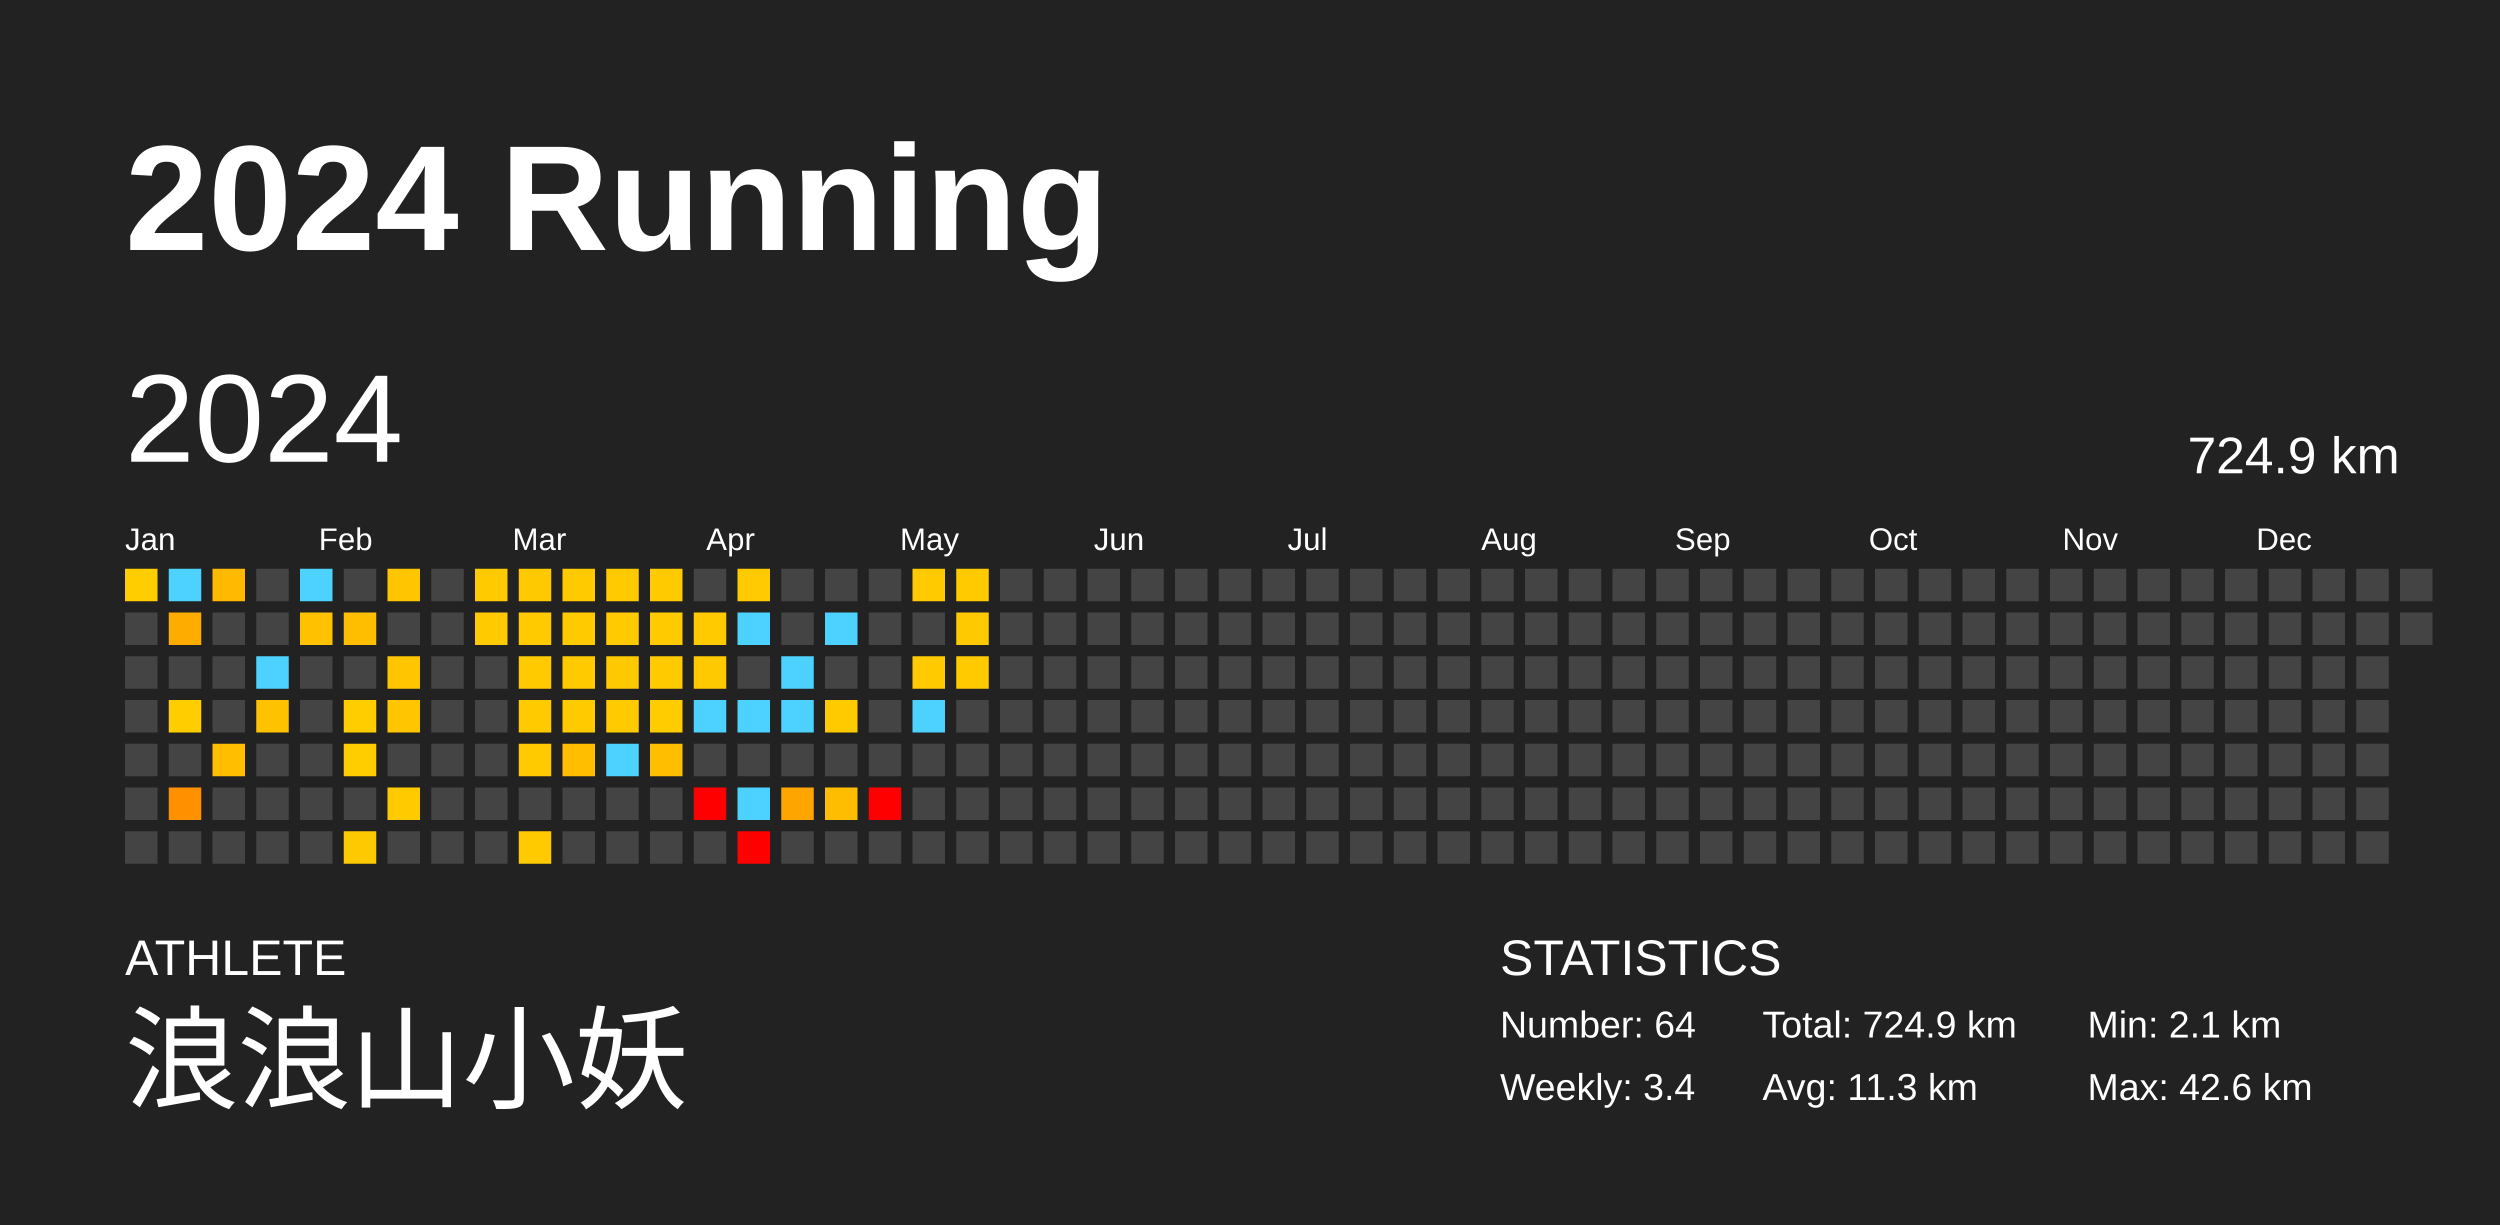
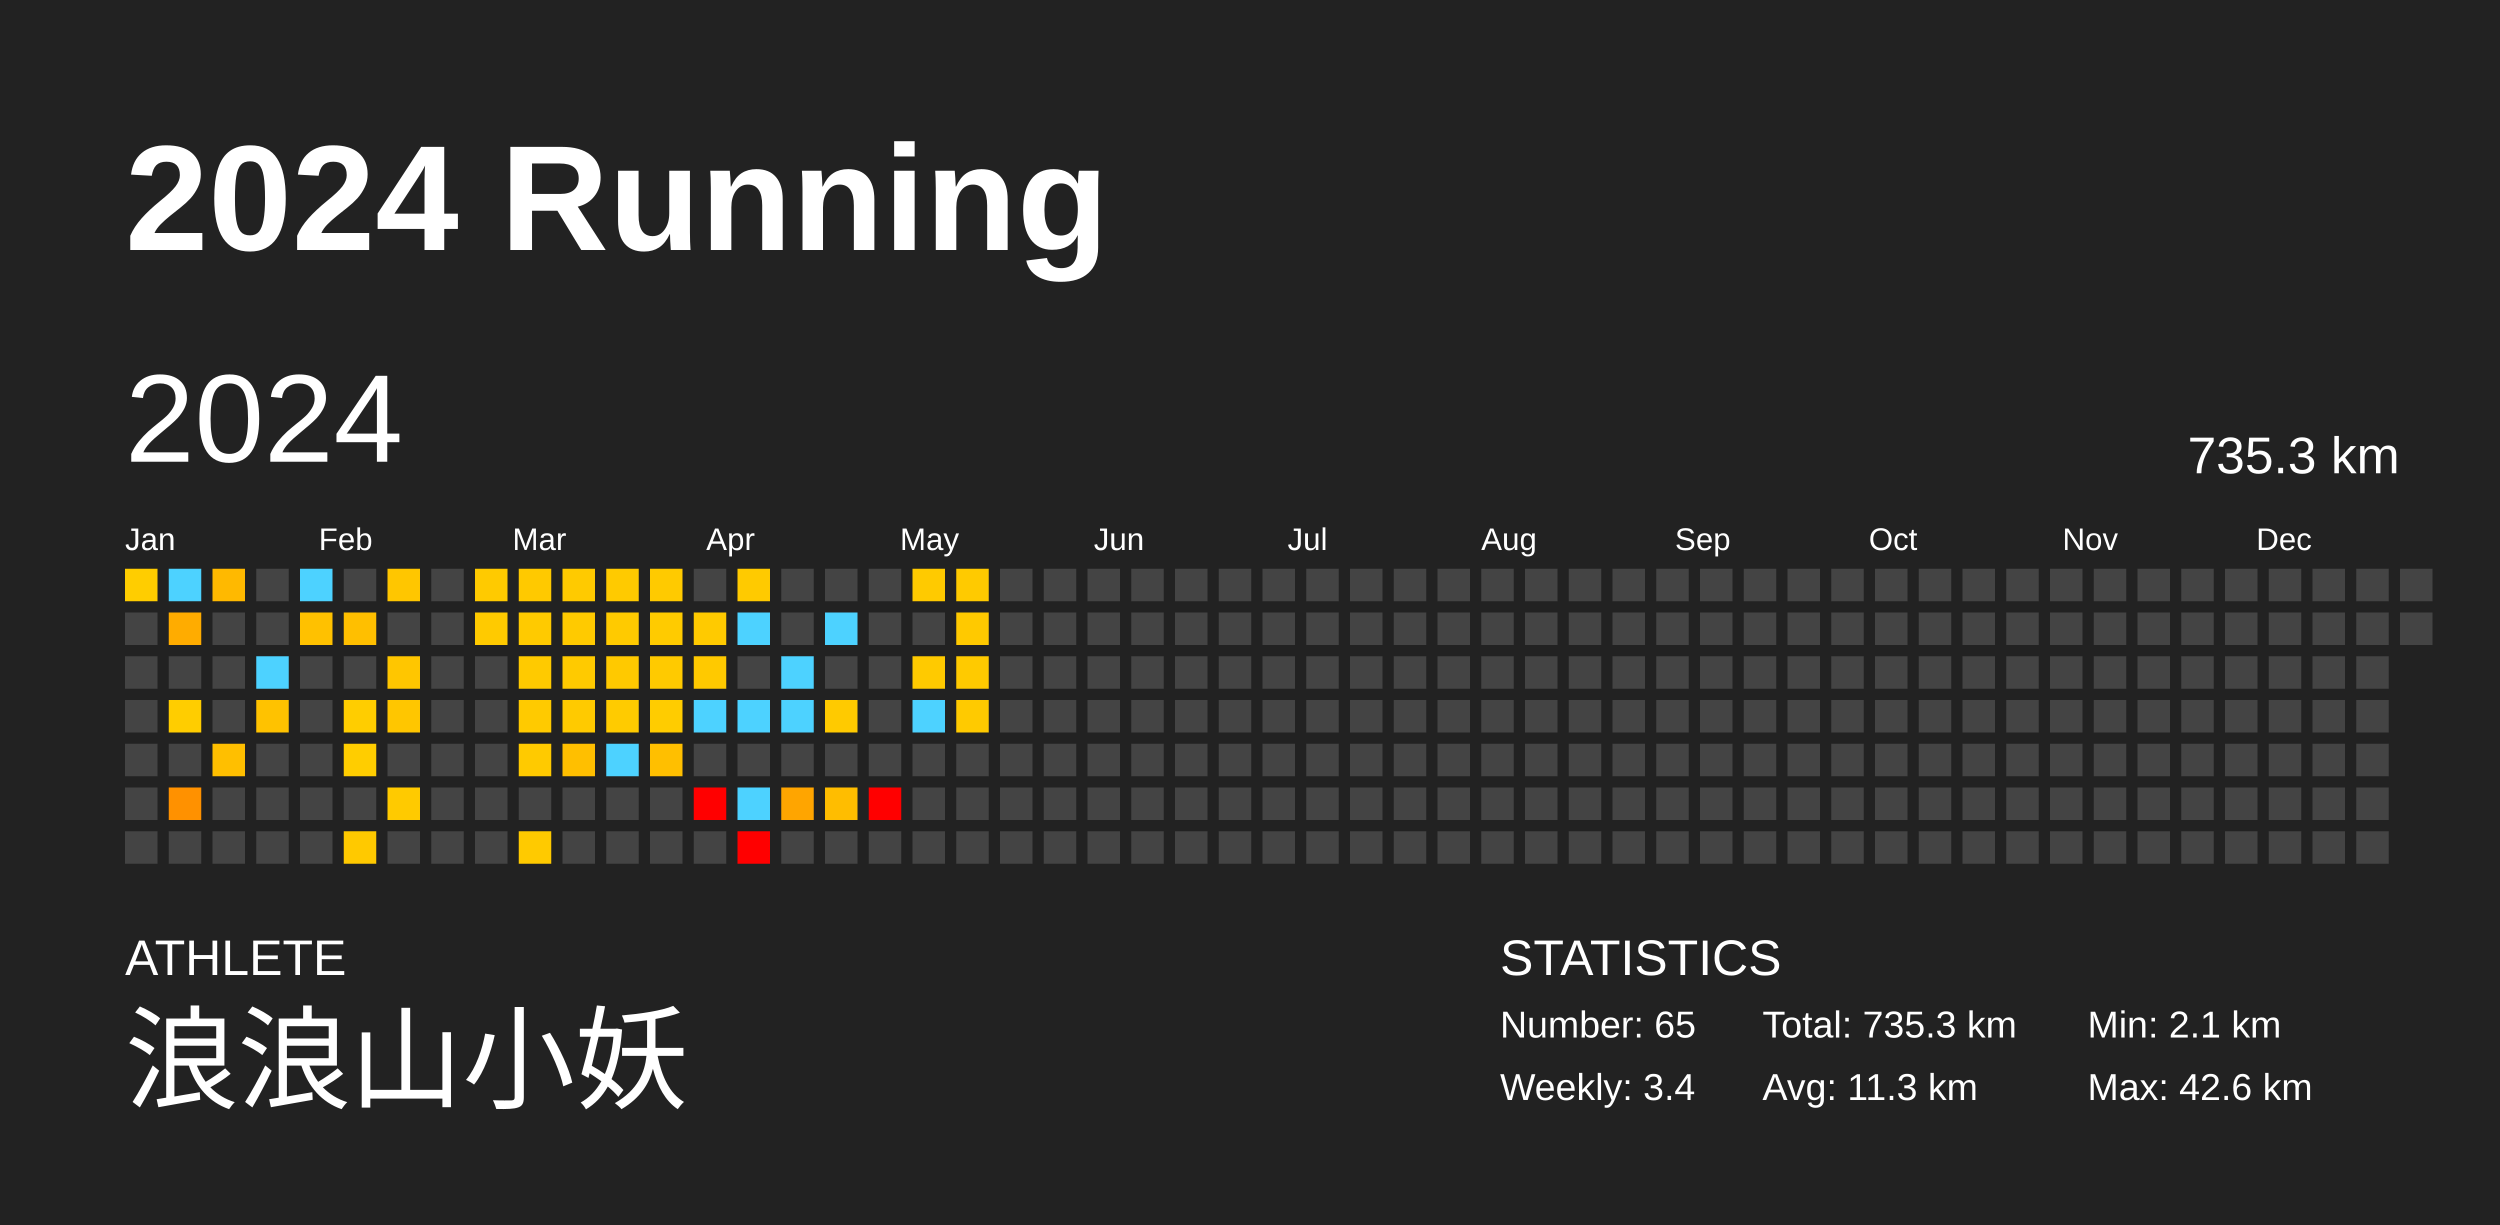
<svg xmlns="http://www.w3.org/2000/svg" baseProfile="full" height="98mm" version="1.1" viewBox="0,0,200,98" width="200mm">
  <defs />
  <rect fill="#222222" height="98" width="200" x="0" y="0" />
  <text fill="#FFFFFF" style="font-size:12px; font-family:Arial; font-weight:bold;" x="10" y="20">2024 Running</text>
  <text fill="#FFFFFF" style="font-size:4px; font-family:Arial" x="10" y="78">ATHLETE</text>
  <text fill="#FFFFFF" style="font-size:9px; font-family:Arial" x="10" y="88">浪浪山小妖</text>
  <text fill="#FFFFFF" style="font-size:4px; font-family:Arial" x="120" y="78">STATISTICS</text>
-   <text fill="#FFFFFF" style="font-size:3px; font-family:Arial" x="120" y="83">Number: 64</text>
+   <text fill="#FFFFFF" style="font-size:3px; font-family:Arial" x="120" y="83">Number: 65</text>
  <text fill="#FFFFFF" style="font-size:3px; font-family:Arial" x="120" y="88">Weekly: 3.4</text>
-   <text fill="#FFFFFF" style="font-size:3px; font-family:Arial" x="141" y="83">Total: 724.9 km</text>
+   <text fill="#FFFFFF" style="font-size:3px; font-family:Arial" x="141" y="83">Total: 735.3 km</text>
  <text fill="#FFFFFF" style="font-size:3px; font-family:Arial" x="141" y="88">Avg: 11.3 km</text>
  <text fill="#FFFFFF" style="font-size:3px; font-family:Arial" x="167" y="83">Min: 2.1 km</text>
  <text fill="#FFFFFF" style="font-size:3px; font-family:Arial" x="167" y="88">Max: 42.6 km</text>
  <text dominant-baseline="hanging" fill="#FFFFFF" style="font-size:10.0px; font-family:Arial;" x="10" y="30">2024</text>
-   <text dominant-baseline="hanging" fill="#FFFFFF" style="font-size:4.125px; font-family:Arial;" x="175" y="35">724.9 km</text>
+   <text dominant-baseline="hanging" fill="#FFFFFF" style="font-size:4.125px; font-family:Arial;" x="175" y="35">735.3 km</text>
  <text fill="#FFFFFF" style="font-size:2.5px; font-family:Arial" x="10.0" y="44">Jan</text>
  <text fill="#FFFFFF" style="font-size:2.5px; font-family:Arial" x="25.5" y="44">Feb</text>
  <text fill="#FFFFFF" style="font-size:2.5px; font-family:Arial" x="41.0" y="44">Mar</text>
  <text fill="#FFFFFF" style="font-size:2.5px; font-family:Arial" x="56.5" y="44">Apr</text>
  <text fill="#FFFFFF" style="font-size:2.5px; font-family:Arial" x="72.0" y="44">May</text>
  <text fill="#FFFFFF" style="font-size:2.5px; font-family:Arial" x="87.5" y="44">Jun</text>
  <text fill="#FFFFFF" style="font-size:2.5px; font-family:Arial" x="103.0" y="44">Jul</text>
  <text fill="#FFFFFF" style="font-size:2.5px; font-family:Arial" x="118.5" y="44">Aug</text>
  <text fill="#FFFFFF" style="font-size:2.5px; font-family:Arial" x="134.0" y="44">Sep</text>
  <text fill="#FFFFFF" style="font-size:2.5px; font-family:Arial" x="149.5" y="44">Oct</text>
  <text fill="#FFFFFF" style="font-size:2.5px; font-family:Arial" x="165.0" y="44">Nov</text>
  <text fill="#FFFFFF" style="font-size:2.5px; font-family:Arial" x="180.5" y="44">Dec</text>
  <rect fill="#ffcd00" height="2.6" width="2.6" x="10.0" y="45.5" />
  <rect fill="#444444" height="2.6" width="2.6" x="10.0" y="49.0" />
  <rect fill="#444444" height="2.6" width="2.6" x="10.0" y="52.5" />
  <rect fill="#444444" height="2.6" width="2.6" x="10.0" y="56.0" />
  <rect fill="#444444" height="2.6" width="2.6" x="10.0" y="59.5" />
  <rect fill="#444444" height="2.6" width="2.6" x="10.0" y="63.0" />
  <rect fill="#444444" height="2.6" width="2.6" x="10.0" y="66.5" />
  <rect fill="#4dd2ff" height="2.6" width="2.6" x="13.5" y="45.5" />
  <rect fill="#ffac00" height="2.6" width="2.6" x="13.5" y="49.0" />
  <rect fill="#444444" height="2.6" width="2.6" x="13.5" y="52.5" />
  <rect fill="#ffcd00" height="2.6" width="2.6" x="13.5" y="56.0" />
  <rect fill="#444444" height="2.6" width="2.6" x="13.5" y="59.5" />
  <rect fill="#ff9100" height="2.6" width="2.6" x="13.5" y="63.0" />
  <rect fill="#444444" height="2.6" width="2.6" x="13.5" y="66.5" />
  <rect fill="#ffb900" height="2.6" width="2.6" x="17.0" y="45.5" />
  <rect fill="#444444" height="2.6" width="2.6" x="17.0" y="49.0" />
  <rect fill="#444444" height="2.6" width="2.6" x="17.0" y="52.5" />
  <rect fill="#444444" height="2.6" width="2.6" x="17.0" y="56.0" />
  <rect fill="#ffbf00" height="2.6" width="2.6" x="17.0" y="59.5" />
  <rect fill="#444444" height="2.6" width="2.6" x="17.0" y="63.0" />
  <rect fill="#444444" height="2.6" width="2.6" x="17.0" y="66.5" />
  <rect fill="#444444" height="2.6" width="2.6" x="20.5" y="45.5" />
  <rect fill="#444444" height="2.6" width="2.6" x="20.5" y="49.0" />
  <rect fill="#4dd2ff" height="2.6" width="2.6" x="20.5" y="52.5" />
  <rect fill="#ffc200" height="2.6" width="2.6" x="20.5" y="56.0" />
  <rect fill="#444444" height="2.6" width="2.6" x="20.5" y="59.5" />
  <rect fill="#444444" height="2.6" width="2.6" x="20.5" y="63.0" />
  <rect fill="#444444" height="2.6" width="2.6" x="20.5" y="66.5" />
  <rect fill="#4dd2ff" height="2.6" width="2.6" x="24.0" y="45.5" />
  <rect fill="#ffc100" height="2.6" width="2.6" x="24.0" y="49.0" />
  <rect fill="#444444" height="2.6" width="2.6" x="24.0" y="52.5" />
  <rect fill="#444444" height="2.6" width="2.6" x="24.0" y="56.0" />
  <rect fill="#444444" height="2.6" width="2.6" x="24.0" y="59.5" />
  <rect fill="#444444" height="2.6" width="2.6" x="24.0" y="63.0" />
  <rect fill="#444444" height="2.6" width="2.6" x="24.0" y="66.5" />
  <rect fill="#444444" height="2.6" width="2.6" x="27.5" y="45.5" />
  <rect fill="#ffbf00" height="2.6" width="2.6" x="27.5" y="49.0" />
  <rect fill="#444444" height="2.6" width="2.6" x="27.5" y="52.5" />
  <rect fill="#ffcd00" height="2.6" width="2.6" x="27.5" y="56.0" />
  <rect fill="#ffcd00" height="2.6" width="2.6" x="27.5" y="59.5" />
  <rect fill="#444444" height="2.6" width="2.6" x="27.5" y="63.0" />
  <rect fill="#ffc900" height="2.6" width="2.6" x="27.5" y="66.5" />
  <rect fill="#ffc600" height="2.6" width="2.6" x="31.0" y="45.5" />
  <rect fill="#444444" height="2.6" width="2.6" x="31.0" y="49.0" />
  <rect fill="#ffc600" height="2.6" width="2.6" x="31.0" y="52.5" />
  <rect fill="#ffc600" height="2.6" width="2.6" x="31.0" y="56.0" />
  <rect fill="#444444" height="2.6" width="2.6" x="31.0" y="59.5" />
  <rect fill="#ffca00" height="2.6" width="2.6" x="31.0" y="63.0" />
  <rect fill="#444444" height="2.6" width="2.6" x="31.0" y="66.5" />
  <rect fill="#444444" height="2.6" width="2.6" x="34.5" y="45.5" />
  <rect fill="#444444" height="2.6" width="2.6" x="34.5" y="49.0" />
  <rect fill="#444444" height="2.6" width="2.6" x="34.5" y="52.5" />
  <rect fill="#444444" height="2.6" width="2.6" x="34.5" y="56.0" />
  <rect fill="#444444" height="2.6" width="2.6" x="34.5" y="59.5" />
  <rect fill="#444444" height="2.6" width="2.6" x="34.5" y="63.0" />
  <rect fill="#444444" height="2.6" width="2.6" x="34.5" y="66.5" />
  <rect fill="#ffca00" height="2.6" width="2.6" x="38.0" y="45.5" />
  <rect fill="#ffca00" height="2.6" width="2.6" x="38.0" y="49.0" />
  <rect fill="#444444" height="2.6" width="2.6" x="38.0" y="52.5" />
  <rect fill="#444444" height="2.6" width="2.6" x="38.0" y="56.0" />
  <rect fill="#444444" height="2.6" width="2.6" x="38.0" y="59.5" />
  <rect fill="#444444" height="2.6" width="2.6" x="38.0" y="63.0" />
  <rect fill="#444444" height="2.6" width="2.6" x="38.0" y="66.5" />
  <rect fill="#ffc900" height="2.6" width="2.6" x="41.5" y="45.5" />
  <rect fill="#ffca00" height="2.6" width="2.6" x="41.5" y="49.0" />
  <rect fill="#ffca00" height="2.6" width="2.6" x="41.5" y="52.5" />
  <rect fill="#ffca00" height="2.6" width="2.6" x="41.5" y="56.0" />
  <rect fill="#ffca00" height="2.6" width="2.6" x="41.5" y="59.5" />
  <rect fill="#444444" height="2.6" width="2.6" x="41.5" y="63.0" />
  <rect fill="#ffca00" height="2.6" width="2.6" x="41.5" y="66.5" />
  <rect fill="#ffca00" height="2.6" width="2.6" x="45.0" y="45.5" />
  <rect fill="#ffca00" height="2.6" width="2.6" x="45.0" y="49.0" />
  <rect fill="#ffca00" height="2.6" width="2.6" x="45.0" y="52.5" />
  <rect fill="#ffca00" height="2.6" width="2.6" x="45.0" y="56.0" />
  <rect fill="#ffbf00" height="2.6" width="2.6" x="45.0" y="59.5" />
  <rect fill="#444444" height="2.6" width="2.6" x="45.0" y="63.0" />
  <rect fill="#444444" height="2.6" width="2.6" x="45.0" y="66.5" />
  <rect fill="#ffca00" height="2.6" width="2.6" x="48.5" y="45.5" />
  <rect fill="#ffca00" height="2.6" width="2.6" x="48.5" y="49.0" />
  <rect fill="#ffc900" height="2.6" width="2.6" x="48.5" y="52.5" />
  <rect fill="#ffcb00" height="2.6" width="2.6" x="48.5" y="56.0" />
  <rect fill="#4dd2ff" height="2.6" width="2.6" x="48.5" y="59.5" />
  <rect fill="#444444" height="2.6" width="2.6" x="48.5" y="63.0" />
  <rect fill="#444444" height="2.6" width="2.6" x="48.5" y="66.5" />
  <rect fill="#ffca00" height="2.6" width="2.6" x="52.0" y="45.5" />
  <rect fill="#ffcb00" height="2.6" width="2.6" x="52.0" y="49.0" />
  <rect fill="#ffca00" height="2.6" width="2.6" x="52.0" y="52.5" />
  <rect fill="#ffcc00" height="2.6" width="2.6" x="52.0" y="56.0" />
  <rect fill="#ffbf00" height="2.6" width="2.6" x="52.0" y="59.5" />
  <rect fill="#444444" height="2.6" width="2.6" x="52.0" y="63.0" />
  <rect fill="#444444" height="2.6" width="2.6" x="52.0" y="66.5" />
  <rect fill="#444444" height="2.6" width="2.6" x="55.5" y="45.5" />
  <rect fill="#ffca00" height="2.6" width="2.6" x="55.5" y="49.0" />
  <rect fill="#ffc900" height="2.6" width="2.6" x="55.5" y="52.5" />
  <rect fill="#4dd2ff" height="2.6" width="2.6" x="55.5" y="56.0" />
  <rect fill="#444444" height="2.6" width="2.6" x="55.5" y="59.5" />
  <rect fill="red" height="2.6" width="2.6" x="55.5" y="63.0" />
  <rect fill="#444444" height="2.6" width="2.6" x="55.5" y="66.5" />
  <rect fill="#ffca00" height="2.6" width="2.6" x="59.0" y="45.5" />
  <rect fill="#4dd2ff" height="2.6" width="2.6" x="59.0" y="49.0" />
  <rect fill="#444444" height="2.6" width="2.6" x="59.0" y="52.5" />
  <rect fill="#4dd2ff" height="2.6" width="2.6" x="59.0" y="56.0" />
  <rect fill="#444444" height="2.6" width="2.6" x="59.0" y="59.5" />
  <rect fill="#4dd2ff" height="2.6" width="2.6" x="59.0" y="63.0" />
  <rect fill="red" height="2.6" width="2.6" x="59.0" y="66.5" />
  <rect fill="#444444" height="2.6" width="2.6" x="62.5" y="45.5" />
  <rect fill="#444444" height="2.6" width="2.6" x="62.5" y="49.0" />
  <rect fill="#4dd2ff" height="2.6" width="2.6" x="62.5" y="52.5" />
  <rect fill="#4dd2ff" height="2.6" width="2.6" x="62.5" y="56.0" />
  <rect fill="#444444" height="2.6" width="2.6" x="62.5" y="59.5" />
  <rect fill="#ffa500" height="2.6" width="2.6" x="62.5" y="63.0" />
  <rect fill="#444444" height="2.6" width="2.6" x="62.5" y="66.5" />
  <rect fill="#444444" height="2.6" width="2.6" x="66.0" y="45.5" />
  <rect fill="#4dd2ff" height="2.6" width="2.6" x="66.0" y="49.0" />
  <rect fill="#444444" height="2.6" width="2.6" x="66.0" y="52.5" />
  <rect fill="#ffca00" height="2.6" width="2.6" x="66.0" y="56.0" />
  <rect fill="#444444" height="2.6" width="2.6" x="66.0" y="59.5" />
  <rect fill="#ffbd00" height="2.6" width="2.6" x="66.0" y="63.0" />
  <rect fill="#444444" height="2.6" width="2.6" x="66.0" y="66.5" />
  <rect fill="#444444" height="2.6" width="2.6" x="69.5" y="45.5" />
  <rect fill="#444444" height="2.6" width="2.6" x="69.5" y="49.0" />
  <rect fill="#444444" height="2.6" width="2.6" x="69.5" y="52.5" />
  <rect fill="#444444" height="2.6" width="2.6" x="69.5" y="56.0" />
  <rect fill="#444444" height="2.6" width="2.6" x="69.5" y="59.5" />
  <rect fill="red" height="2.6" width="2.6" x="69.5" y="63.0" />
  <rect fill="#444444" height="2.6" width="2.6" x="69.5" y="66.5" />
  <rect fill="#ffca00" height="2.6" width="2.6" x="73.0" y="45.5" />
  <rect fill="#444444" height="2.6" width="2.6" x="73.0" y="49.0" />
  <rect fill="#ffca00" height="2.6" width="2.6" x="73.0" y="52.5" />
  <rect fill="#4dd2ff" height="2.6" width="2.6" x="73.0" y="56.0" />
  <rect fill="#444444" height="2.6" width="2.6" x="73.0" y="59.5" />
  <rect fill="#444444" height="2.6" width="2.6" x="73.0" y="63.0" />
  <rect fill="#444444" height="2.6" width="2.6" x="73.0" y="66.5" />
  <rect fill="#ffca00" height="2.6" width="2.6" x="76.5" y="45.5" />
  <rect fill="#ffc900" height="2.6" width="2.6" x="76.5" y="49.0" />
  <rect fill="#ffca00" height="2.6" width="2.6" x="76.5" y="52.5" />
-   <rect fill="#444444" height="2.6" width="2.6" x="76.5" y="56.0" />
+   <rect fill="#ffca00" height="2.6" width="2.6" x="76.5" y="56.0" />
  <rect fill="#444444" height="2.6" width="2.6" x="76.5" y="59.5" />
  <rect fill="#444444" height="2.6" width="2.6" x="76.5" y="63.0" />
  <rect fill="#444444" height="2.6" width="2.6" x="76.5" y="66.5" />
  <rect fill="#444444" height="2.6" width="2.6" x="80.0" y="45.5" />
  <rect fill="#444444" height="2.6" width="2.6" x="80.0" y="49.0" />
  <rect fill="#444444" height="2.6" width="2.6" x="80.0" y="52.5" />
  <rect fill="#444444" height="2.6" width="2.6" x="80.0" y="56.0" />
  <rect fill="#444444" height="2.6" width="2.6" x="80.0" y="59.5" />
  <rect fill="#444444" height="2.6" width="2.6" x="80.0" y="63.0" />
  <rect fill="#444444" height="2.6" width="2.6" x="80.0" y="66.5" />
  <rect fill="#444444" height="2.6" width="2.6" x="83.5" y="45.5" />
  <rect fill="#444444" height="2.6" width="2.6" x="83.5" y="49.0" />
  <rect fill="#444444" height="2.6" width="2.6" x="83.5" y="52.5" />
  <rect fill="#444444" height="2.6" width="2.6" x="83.5" y="56.0" />
  <rect fill="#444444" height="2.6" width="2.6" x="83.5" y="59.5" />
  <rect fill="#444444" height="2.6" width="2.6" x="83.5" y="63.0" />
  <rect fill="#444444" height="2.6" width="2.6" x="83.5" y="66.5" />
  <rect fill="#444444" height="2.6" width="2.6" x="87.0" y="45.5" />
  <rect fill="#444444" height="2.6" width="2.6" x="87.0" y="49.0" />
  <rect fill="#444444" height="2.6" width="2.6" x="87.0" y="52.5" />
  <rect fill="#444444" height="2.6" width="2.6" x="87.0" y="56.0" />
  <rect fill="#444444" height="2.6" width="2.6" x="87.0" y="59.5" />
  <rect fill="#444444" height="2.6" width="2.6" x="87.0" y="63.0" />
  <rect fill="#444444" height="2.6" width="2.6" x="87.0" y="66.5" />
  <rect fill="#444444" height="2.6" width="2.6" x="90.5" y="45.5" />
  <rect fill="#444444" height="2.6" width="2.6" x="90.5" y="49.0" />
  <rect fill="#444444" height="2.6" width="2.6" x="90.5" y="52.5" />
  <rect fill="#444444" height="2.6" width="2.6" x="90.5" y="56.0" />
  <rect fill="#444444" height="2.6" width="2.6" x="90.5" y="59.5" />
  <rect fill="#444444" height="2.6" width="2.6" x="90.5" y="63.0" />
  <rect fill="#444444" height="2.6" width="2.6" x="90.5" y="66.5" />
  <rect fill="#444444" height="2.6" width="2.6" x="94.0" y="45.5" />
  <rect fill="#444444" height="2.6" width="2.6" x="94.0" y="49.0" />
  <rect fill="#444444" height="2.6" width="2.6" x="94.0" y="52.5" />
  <rect fill="#444444" height="2.6" width="2.6" x="94.0" y="56.0" />
  <rect fill="#444444" height="2.6" width="2.6" x="94.0" y="59.5" />
  <rect fill="#444444" height="2.6" width="2.6" x="94.0" y="63.0" />
  <rect fill="#444444" height="2.6" width="2.6" x="94.0" y="66.5" />
  <rect fill="#444444" height="2.6" width="2.6" x="97.5" y="45.5" />
  <rect fill="#444444" height="2.6" width="2.6" x="97.5" y="49.0" />
  <rect fill="#444444" height="2.6" width="2.6" x="97.5" y="52.5" />
  <rect fill="#444444" height="2.6" width="2.6" x="97.5" y="56.0" />
  <rect fill="#444444" height="2.6" width="2.6" x="97.5" y="59.5" />
  <rect fill="#444444" height="2.6" width="2.6" x="97.5" y="63.0" />
  <rect fill="#444444" height="2.6" width="2.6" x="97.5" y="66.5" />
  <rect fill="#444444" height="2.6" width="2.6" x="101.0" y="45.5" />
  <rect fill="#444444" height="2.6" width="2.6" x="101.0" y="49.0" />
  <rect fill="#444444" height="2.6" width="2.6" x="101.0" y="52.5" />
  <rect fill="#444444" height="2.6" width="2.6" x="101.0" y="56.0" />
  <rect fill="#444444" height="2.6" width="2.6" x="101.0" y="59.5" />
  <rect fill="#444444" height="2.6" width="2.6" x="101.0" y="63.0" />
  <rect fill="#444444" height="2.6" width="2.6" x="101.0" y="66.5" />
  <rect fill="#444444" height="2.6" width="2.6" x="104.5" y="45.5" />
  <rect fill="#444444" height="2.6" width="2.6" x="104.5" y="49.0" />
  <rect fill="#444444" height="2.6" width="2.6" x="104.5" y="52.5" />
  <rect fill="#444444" height="2.6" width="2.6" x="104.5" y="56.0" />
  <rect fill="#444444" height="2.6" width="2.6" x="104.5" y="59.5" />
  <rect fill="#444444" height="2.6" width="2.6" x="104.5" y="63.0" />
  <rect fill="#444444" height="2.6" width="2.6" x="104.5" y="66.5" />
  <rect fill="#444444" height="2.6" width="2.6" x="108.0" y="45.5" />
  <rect fill="#444444" height="2.6" width="2.6" x="108.0" y="49.0" />
  <rect fill="#444444" height="2.6" width="2.6" x="108.0" y="52.5" />
  <rect fill="#444444" height="2.6" width="2.6" x="108.0" y="56.0" />
  <rect fill="#444444" height="2.6" width="2.6" x="108.0" y="59.5" />
  <rect fill="#444444" height="2.6" width="2.6" x="108.0" y="63.0" />
  <rect fill="#444444" height="2.6" width="2.6" x="108.0" y="66.5" />
  <rect fill="#444444" height="2.6" width="2.6" x="111.5" y="45.5" />
  <rect fill="#444444" height="2.6" width="2.6" x="111.5" y="49.0" />
  <rect fill="#444444" height="2.6" width="2.6" x="111.5" y="52.5" />
  <rect fill="#444444" height="2.6" width="2.6" x="111.5" y="56.0" />
  <rect fill="#444444" height="2.6" width="2.6" x="111.5" y="59.5" />
  <rect fill="#444444" height="2.6" width="2.6" x="111.5" y="63.0" />
  <rect fill="#444444" height="2.6" width="2.6" x="111.5" y="66.5" />
  <rect fill="#444444" height="2.6" width="2.6" x="115.0" y="45.5" />
  <rect fill="#444444" height="2.6" width="2.6" x="115.0" y="49.0" />
  <rect fill="#444444" height="2.6" width="2.6" x="115.0" y="52.5" />
  <rect fill="#444444" height="2.6" width="2.6" x="115.0" y="56.0" />
  <rect fill="#444444" height="2.6" width="2.6" x="115.0" y="59.5" />
  <rect fill="#444444" height="2.6" width="2.6" x="115.0" y="63.0" />
  <rect fill="#444444" height="2.6" width="2.6" x="115.0" y="66.5" />
  <rect fill="#444444" height="2.6" width="2.6" x="118.5" y="45.5" />
  <rect fill="#444444" height="2.6" width="2.6" x="118.5" y="49.0" />
  <rect fill="#444444" height="2.6" width="2.6" x="118.5" y="52.5" />
  <rect fill="#444444" height="2.6" width="2.6" x="118.5" y="56.0" />
  <rect fill="#444444" height="2.6" width="2.6" x="118.5" y="59.5" />
  <rect fill="#444444" height="2.6" width="2.6" x="118.5" y="63.0" />
  <rect fill="#444444" height="2.6" width="2.6" x="118.5" y="66.5" />
  <rect fill="#444444" height="2.6" width="2.6" x="122.0" y="45.5" />
  <rect fill="#444444" height="2.6" width="2.6" x="122.0" y="49.0" />
  <rect fill="#444444" height="2.6" width="2.6" x="122.0" y="52.5" />
  <rect fill="#444444" height="2.6" width="2.6" x="122.0" y="56.0" />
  <rect fill="#444444" height="2.6" width="2.6" x="122.0" y="59.5" />
  <rect fill="#444444" height="2.6" width="2.6" x="122.0" y="63.0" />
  <rect fill="#444444" height="2.6" width="2.6" x="122.0" y="66.5" />
  <rect fill="#444444" height="2.6" width="2.6" x="125.5" y="45.5" />
  <rect fill="#444444" height="2.6" width="2.6" x="125.5" y="49.0" />
  <rect fill="#444444" height="2.6" width="2.6" x="125.5" y="52.5" />
  <rect fill="#444444" height="2.6" width="2.6" x="125.5" y="56.0" />
  <rect fill="#444444" height="2.6" width="2.6" x="125.5" y="59.5" />
  <rect fill="#444444" height="2.6" width="2.6" x="125.5" y="63.0" />
  <rect fill="#444444" height="2.6" width="2.6" x="125.5" y="66.5" />
  <rect fill="#444444" height="2.6" width="2.6" x="129.0" y="45.5" />
  <rect fill="#444444" height="2.6" width="2.6" x="129.0" y="49.0" />
  <rect fill="#444444" height="2.6" width="2.6" x="129.0" y="52.5" />
  <rect fill="#444444" height="2.6" width="2.6" x="129.0" y="56.0" />
  <rect fill="#444444" height="2.6" width="2.6" x="129.0" y="59.5" />
  <rect fill="#444444" height="2.6" width="2.6" x="129.0" y="63.0" />
  <rect fill="#444444" height="2.6" width="2.6" x="129.0" y="66.5" />
  <rect fill="#444444" height="2.6" width="2.6" x="132.5" y="45.5" />
  <rect fill="#444444" height="2.6" width="2.6" x="132.5" y="49.0" />
  <rect fill="#444444" height="2.6" width="2.6" x="132.5" y="52.5" />
  <rect fill="#444444" height="2.6" width="2.6" x="132.5" y="56.0" />
  <rect fill="#444444" height="2.6" width="2.6" x="132.5" y="59.5" />
  <rect fill="#444444" height="2.6" width="2.6" x="132.5" y="63.0" />
  <rect fill="#444444" height="2.6" width="2.6" x="132.5" y="66.5" />
  <rect fill="#444444" height="2.6" width="2.6" x="136.0" y="45.5" />
  <rect fill="#444444" height="2.6" width="2.6" x="136.0" y="49.0" />
  <rect fill="#444444" height="2.6" width="2.6" x="136.0" y="52.5" />
  <rect fill="#444444" height="2.6" width="2.6" x="136.0" y="56.0" />
  <rect fill="#444444" height="2.6" width="2.6" x="136.0" y="59.5" />
  <rect fill="#444444" height="2.6" width="2.6" x="136.0" y="63.0" />
  <rect fill="#444444" height="2.6" width="2.6" x="136.0" y="66.5" />
  <rect fill="#444444" height="2.6" width="2.6" x="139.5" y="45.5" />
  <rect fill="#444444" height="2.6" width="2.6" x="139.5" y="49.0" />
  <rect fill="#444444" height="2.6" width="2.6" x="139.5" y="52.5" />
  <rect fill="#444444" height="2.6" width="2.6" x="139.5" y="56.0" />
  <rect fill="#444444" height="2.6" width="2.6" x="139.5" y="59.5" />
  <rect fill="#444444" height="2.6" width="2.6" x="139.5" y="63.0" />
  <rect fill="#444444" height="2.6" width="2.6" x="139.5" y="66.5" />
  <rect fill="#444444" height="2.6" width="2.6" x="143.0" y="45.5" />
  <rect fill="#444444" height="2.6" width="2.6" x="143.0" y="49.0" />
  <rect fill="#444444" height="2.6" width="2.6" x="143.0" y="52.5" />
  <rect fill="#444444" height="2.6" width="2.6" x="143.0" y="56.0" />
  <rect fill="#444444" height="2.6" width="2.6" x="143.0" y="59.5" />
  <rect fill="#444444" height="2.6" width="2.6" x="143.0" y="63.0" />
  <rect fill="#444444" height="2.6" width="2.6" x="143.0" y="66.5" />
  <rect fill="#444444" height="2.6" width="2.6" x="146.5" y="45.5" />
  <rect fill="#444444" height="2.6" width="2.6" x="146.5" y="49.0" />
  <rect fill="#444444" height="2.6" width="2.6" x="146.5" y="52.5" />
  <rect fill="#444444" height="2.6" width="2.6" x="146.5" y="56.0" />
  <rect fill="#444444" height="2.6" width="2.6" x="146.5" y="59.5" />
  <rect fill="#444444" height="2.6" width="2.6" x="146.5" y="63.0" />
  <rect fill="#444444" height="2.6" width="2.6" x="146.5" y="66.5" />
  <rect fill="#444444" height="2.6" width="2.6" x="150.0" y="45.5" />
  <rect fill="#444444" height="2.6" width="2.6" x="150.0" y="49.0" />
  <rect fill="#444444" height="2.6" width="2.6" x="150.0" y="52.5" />
  <rect fill="#444444" height="2.6" width="2.6" x="150.0" y="56.0" />
  <rect fill="#444444" height="2.6" width="2.6" x="150.0" y="59.5" />
  <rect fill="#444444" height="2.6" width="2.6" x="150.0" y="63.0" />
  <rect fill="#444444" height="2.6" width="2.6" x="150.0" y="66.5" />
  <rect fill="#444444" height="2.6" width="2.6" x="153.5" y="45.5" />
  <rect fill="#444444" height="2.6" width="2.6" x="153.5" y="49.0" />
  <rect fill="#444444" height="2.6" width="2.6" x="153.5" y="52.5" />
  <rect fill="#444444" height="2.6" width="2.6" x="153.5" y="56.0" />
  <rect fill="#444444" height="2.6" width="2.6" x="153.5" y="59.5" />
  <rect fill="#444444" height="2.6" width="2.6" x="153.5" y="63.0" />
  <rect fill="#444444" height="2.6" width="2.6" x="153.5" y="66.5" />
  <rect fill="#444444" height="2.6" width="2.6" x="157.0" y="45.5" />
  <rect fill="#444444" height="2.6" width="2.6" x="157.0" y="49.0" />
  <rect fill="#444444" height="2.6" width="2.6" x="157.0" y="52.5" />
  <rect fill="#444444" height="2.6" width="2.6" x="157.0" y="56.0" />
  <rect fill="#444444" height="2.6" width="2.6" x="157.0" y="59.5" />
  <rect fill="#444444" height="2.6" width="2.6" x="157.0" y="63.0" />
  <rect fill="#444444" height="2.6" width="2.6" x="157.0" y="66.5" />
  <rect fill="#444444" height="2.6" width="2.6" x="160.5" y="45.5" />
  <rect fill="#444444" height="2.6" width="2.6" x="160.5" y="49.0" />
  <rect fill="#444444" height="2.6" width="2.6" x="160.5" y="52.5" />
  <rect fill="#444444" height="2.6" width="2.6" x="160.5" y="56.0" />
  <rect fill="#444444" height="2.6" width="2.6" x="160.5" y="59.5" />
  <rect fill="#444444" height="2.6" width="2.6" x="160.5" y="63.0" />
  <rect fill="#444444" height="2.6" width="2.6" x="160.5" y="66.5" />
  <rect fill="#444444" height="2.6" width="2.6" x="164.0" y="45.5" />
  <rect fill="#444444" height="2.6" width="2.6" x="164.0" y="49.0" />
  <rect fill="#444444" height="2.6" width="2.6" x="164.0" y="52.5" />
  <rect fill="#444444" height="2.6" width="2.6" x="164.0" y="56.0" />
  <rect fill="#444444" height="2.6" width="2.6" x="164.0" y="59.5" />
  <rect fill="#444444" height="2.6" width="2.6" x="164.0" y="63.0" />
  <rect fill="#444444" height="2.6" width="2.6" x="164.0" y="66.5" />
  <rect fill="#444444" height="2.6" width="2.6" x="167.5" y="45.5" />
  <rect fill="#444444" height="2.6" width="2.6" x="167.5" y="49.0" />
  <rect fill="#444444" height="2.6" width="2.6" x="167.5" y="52.5" />
  <rect fill="#444444" height="2.6" width="2.6" x="167.5" y="56.0" />
  <rect fill="#444444" height="2.6" width="2.6" x="167.5" y="59.5" />
  <rect fill="#444444" height="2.6" width="2.6" x="167.5" y="63.0" />
  <rect fill="#444444" height="2.6" width="2.6" x="167.5" y="66.5" />
  <rect fill="#444444" height="2.6" width="2.6" x="171.0" y="45.5" />
  <rect fill="#444444" height="2.6" width="2.6" x="171.0" y="49.0" />
  <rect fill="#444444" height="2.6" width="2.6" x="171.0" y="52.5" />
  <rect fill="#444444" height="2.6" width="2.6" x="171.0" y="56.0" />
  <rect fill="#444444" height="2.6" width="2.6" x="171.0" y="59.5" />
  <rect fill="#444444" height="2.6" width="2.6" x="171.0" y="63.0" />
  <rect fill="#444444" height="2.6" width="2.6" x="171.0" y="66.5" />
  <rect fill="#444444" height="2.6" width="2.6" x="174.5" y="45.5" />
  <rect fill="#444444" height="2.6" width="2.6" x="174.5" y="49.0" />
  <rect fill="#444444" height="2.6" width="2.6" x="174.5" y="52.5" />
  <rect fill="#444444" height="2.6" width="2.6" x="174.5" y="56.0" />
  <rect fill="#444444" height="2.6" width="2.6" x="174.5" y="59.5" />
  <rect fill="#444444" height="2.6" width="2.6" x="174.5" y="63.0" />
  <rect fill="#444444" height="2.6" width="2.6" x="174.5" y="66.5" />
  <rect fill="#444444" height="2.6" width="2.6" x="178.0" y="45.5" />
  <rect fill="#444444" height="2.6" width="2.6" x="178.0" y="49.0" />
  <rect fill="#444444" height="2.6" width="2.6" x="178.0" y="52.5" />
  <rect fill="#444444" height="2.6" width="2.6" x="178.0" y="56.0" />
  <rect fill="#444444" height="2.6" width="2.6" x="178.0" y="59.5" />
  <rect fill="#444444" height="2.6" width="2.6" x="178.0" y="63.0" />
  <rect fill="#444444" height="2.6" width="2.6" x="178.0" y="66.5" />
  <rect fill="#444444" height="2.6" width="2.6" x="181.5" y="45.5" />
  <rect fill="#444444" height="2.6" width="2.6" x="181.5" y="49.0" />
  <rect fill="#444444" height="2.6" width="2.6" x="181.5" y="52.5" />
  <rect fill="#444444" height="2.6" width="2.6" x="181.5" y="56.0" />
  <rect fill="#444444" height="2.6" width="2.6" x="181.5" y="59.5" />
  <rect fill="#444444" height="2.6" width="2.6" x="181.5" y="63.0" />
  <rect fill="#444444" height="2.6" width="2.6" x="181.5" y="66.5" />
  <rect fill="#444444" height="2.6" width="2.6" x="185.0" y="45.5" />
  <rect fill="#444444" height="2.6" width="2.6" x="185.0" y="49.0" />
  <rect fill="#444444" height="2.6" width="2.6" x="185.0" y="52.5" />
  <rect fill="#444444" height="2.6" width="2.6" x="185.0" y="56.0" />
  <rect fill="#444444" height="2.6" width="2.6" x="185.0" y="59.5" />
  <rect fill="#444444" height="2.6" width="2.6" x="185.0" y="63.0" />
  <rect fill="#444444" height="2.6" width="2.6" x="185.0" y="66.5" />
  <rect fill="#444444" height="2.6" width="2.6" x="188.5" y="45.5" />
  <rect fill="#444444" height="2.6" width="2.6" x="188.5" y="49.0" />
  <rect fill="#444444" height="2.6" width="2.6" x="188.5" y="52.5" />
  <rect fill="#444444" height="2.6" width="2.6" x="188.5" y="56.0" />
  <rect fill="#444444" height="2.6" width="2.6" x="188.5" y="59.5" />
  <rect fill="#444444" height="2.6" width="2.6" x="188.5" y="63.0" />
  <rect fill="#444444" height="2.6" width="2.6" x="188.5" y="66.5" />
  <rect fill="#444444" height="2.6" width="2.6" x="192.0" y="45.5" />
  <rect fill="#444444" height="2.6" width="2.6" x="192.0" y="49.0" />
</svg>
